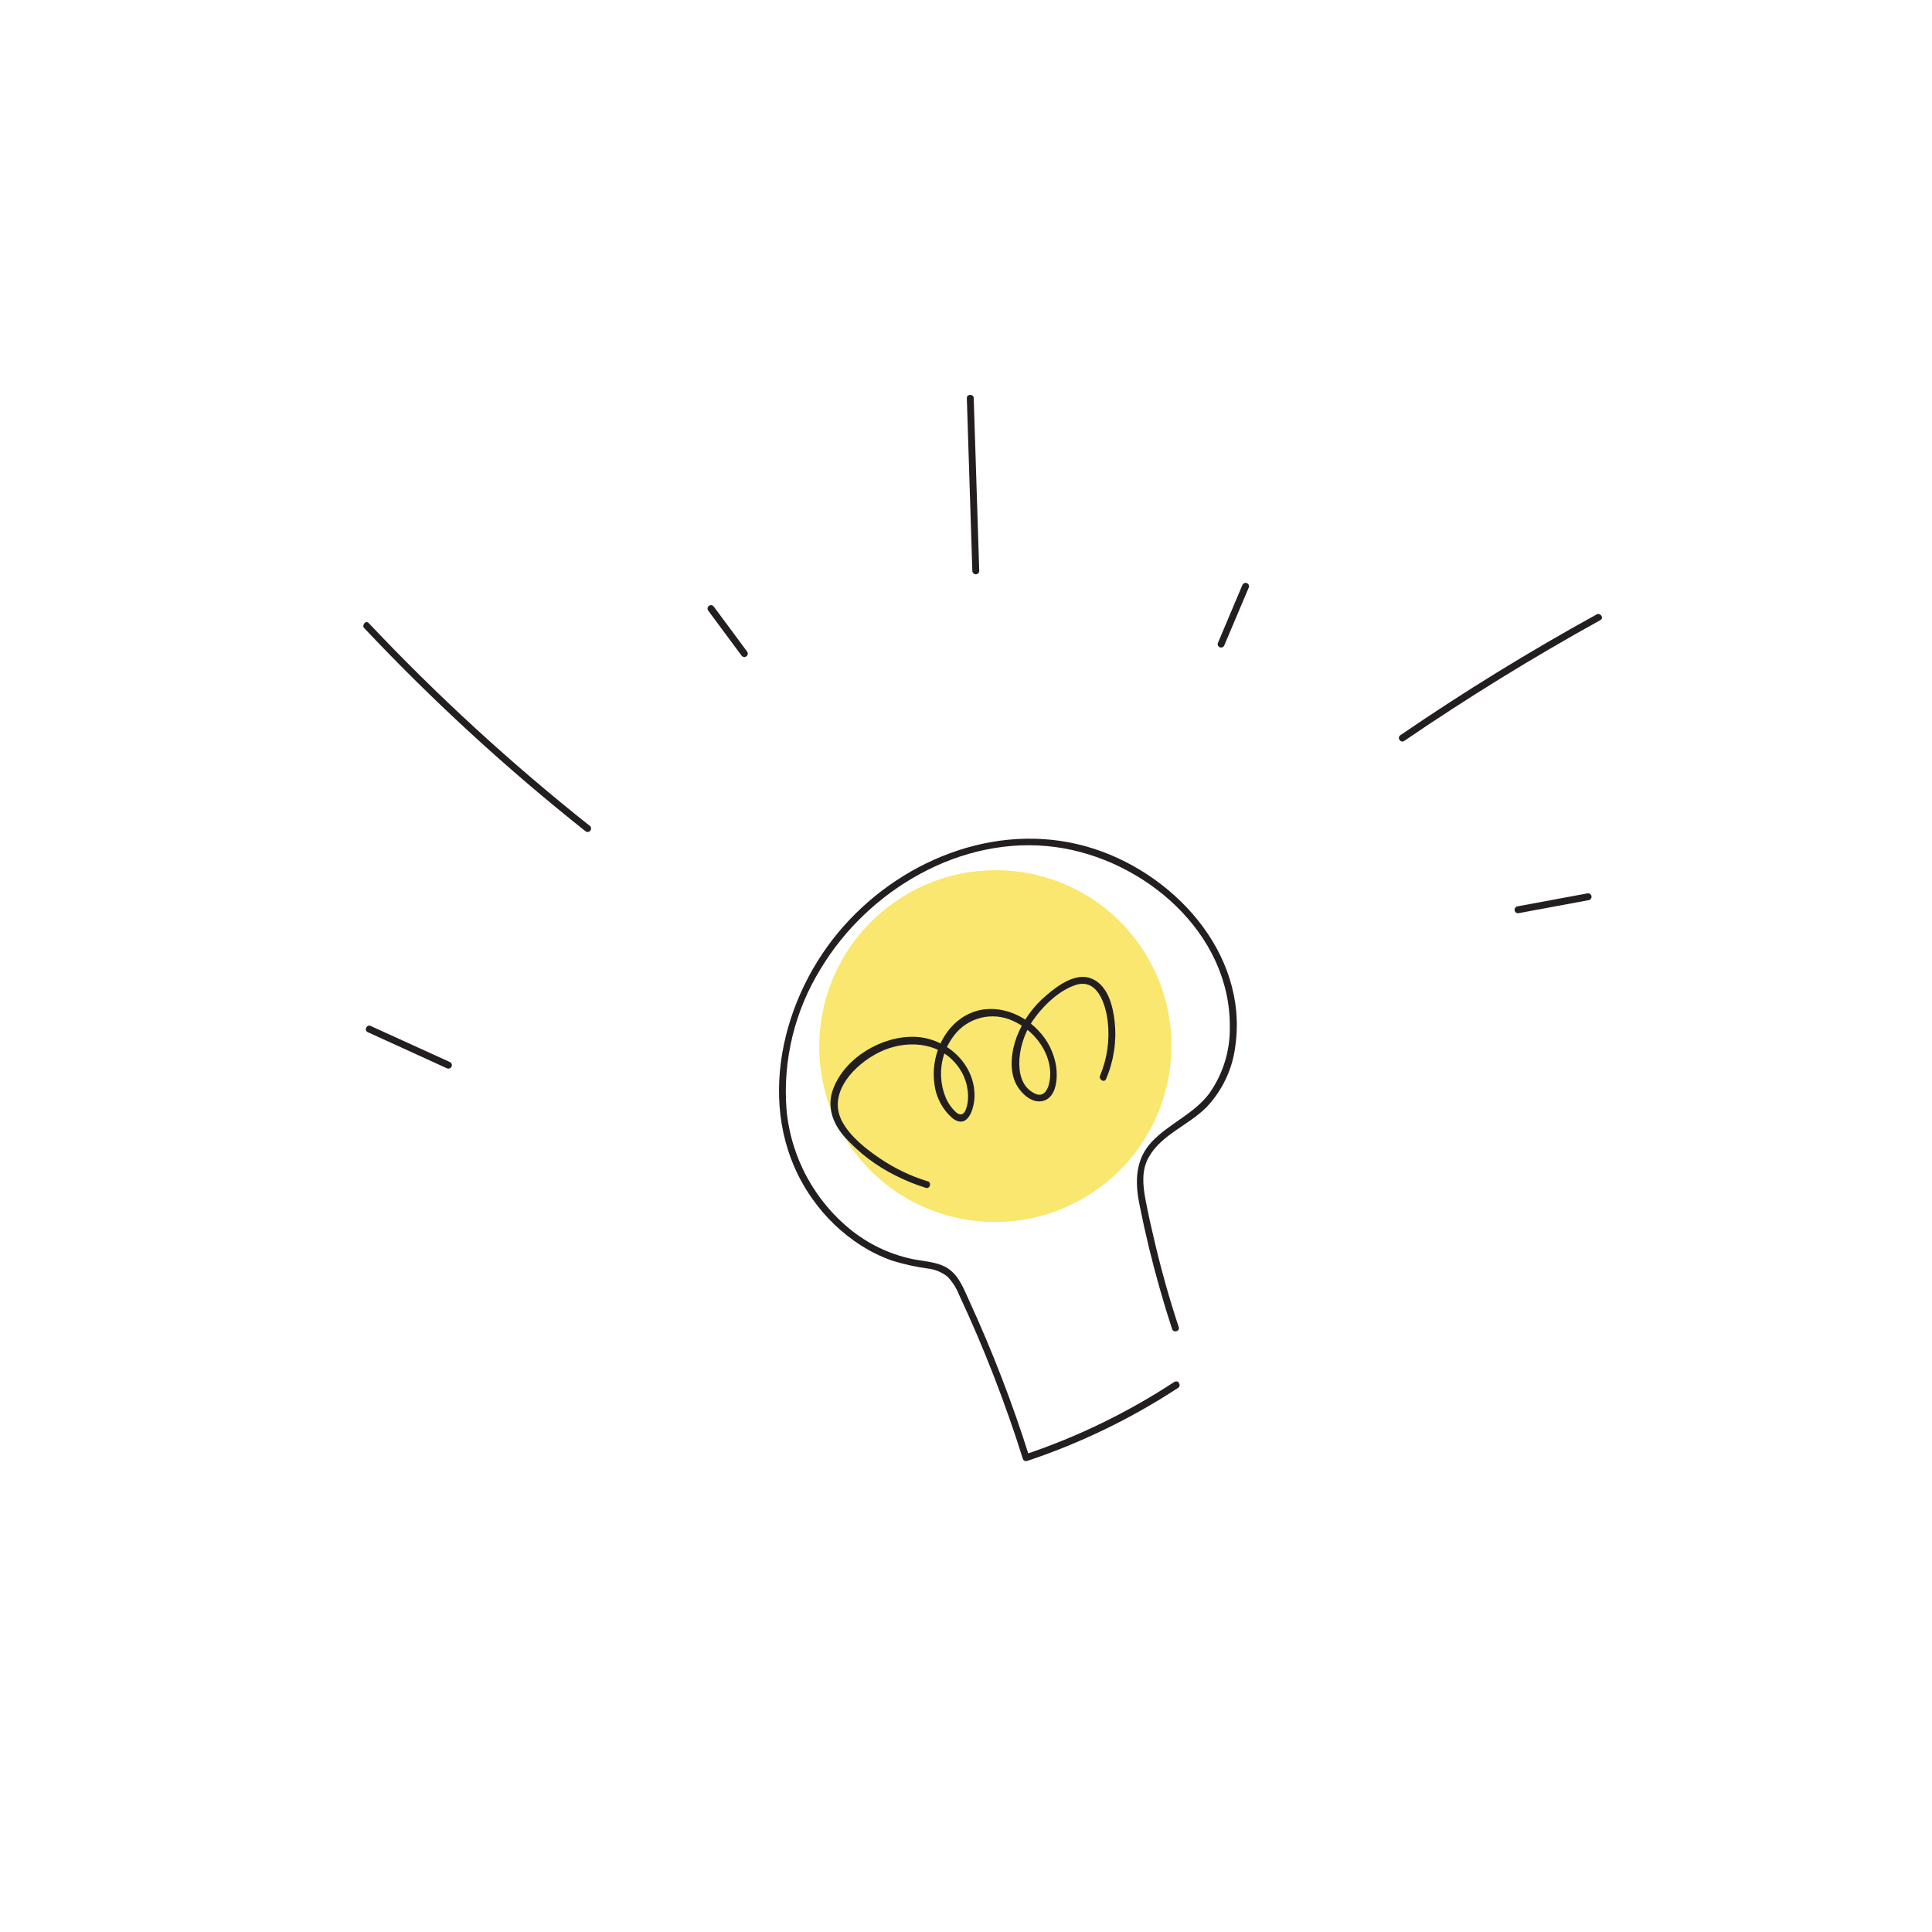
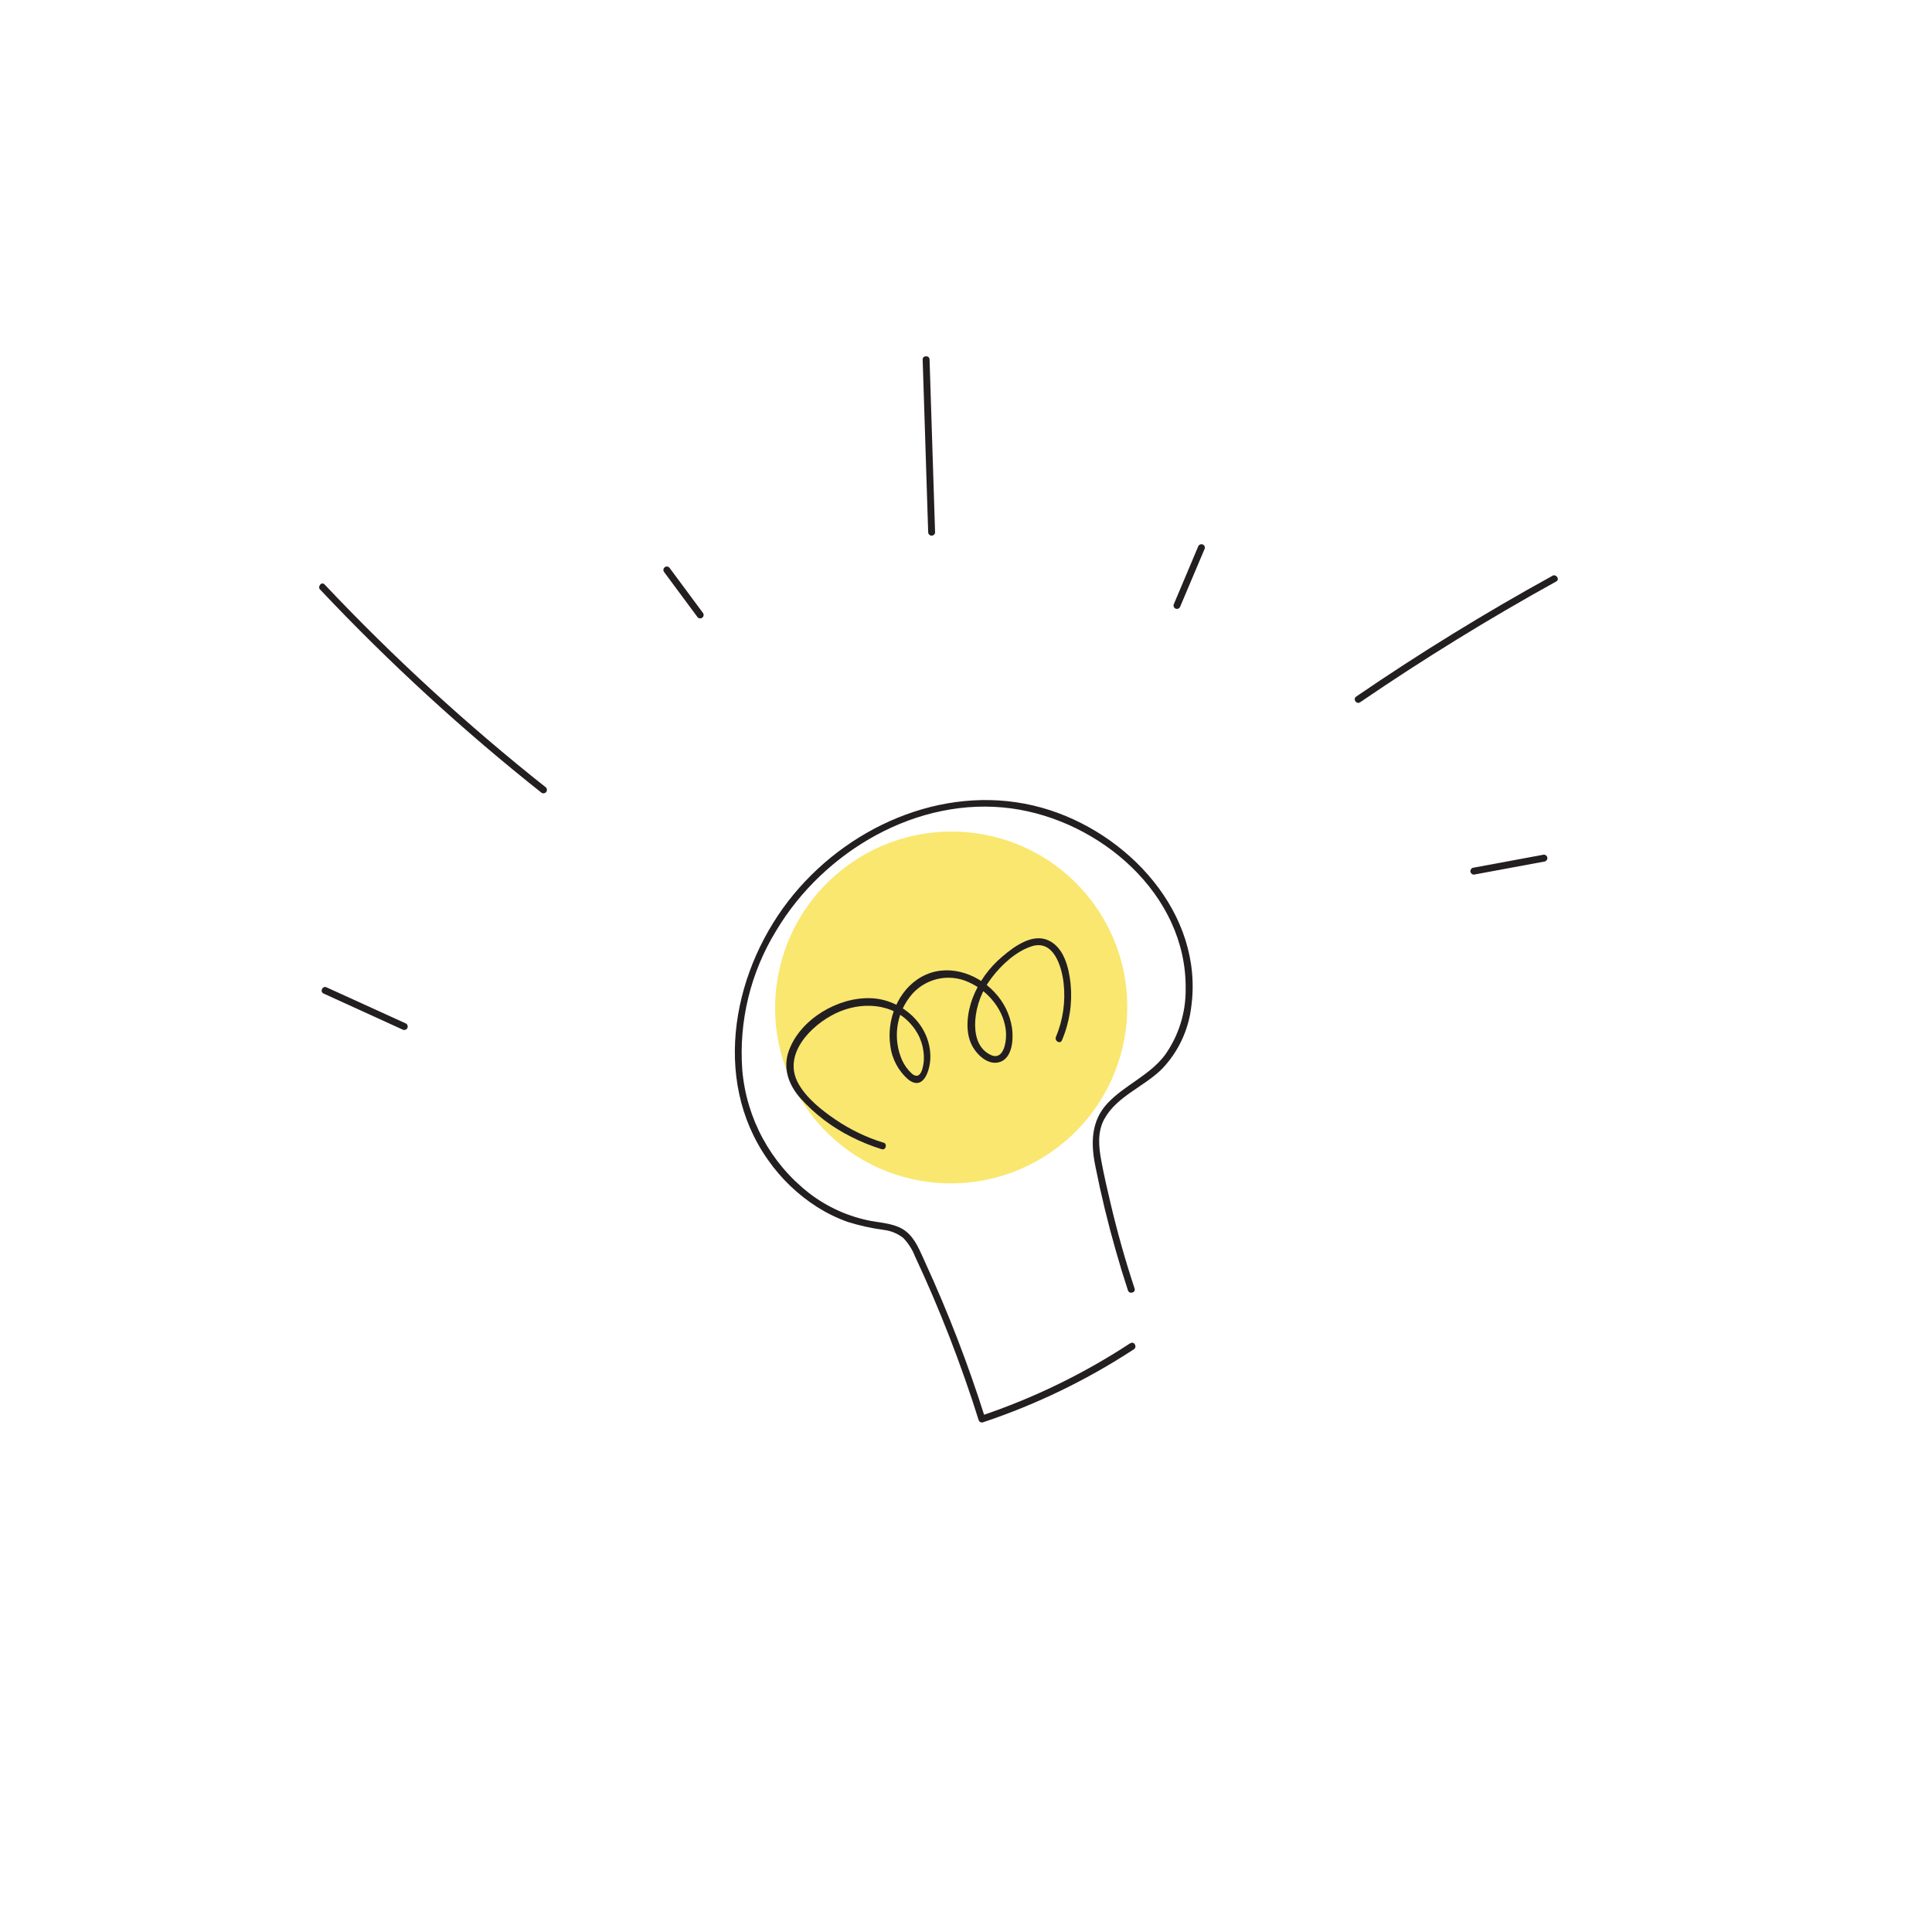
<svg xmlns="http://www.w3.org/2000/svg" width="350" height="350" viewBox="0 0 350 350">
-   <g id="Group_66" data-name="Group 66" transform="translate(-3767 525)">
-     <rect id="Rectangle_5" data-name="Rectangle 5" width="350" height="350" transform="translate(3767 -525)" fill="none" />
-     <g id="Group_17" data-name="Group 17" transform="translate(-450.348 -1910.871) rotate(30)">
-       <ellipse id="Ellipse_12" data-name="Ellipse 12" cx="31.93" cy="31.84" rx="31.93" ry="31.84" transform="translate(4553.734 -819.294) rotate(-64.64)" fill="#f9e76f" />
-       <path id="Path_21" data-name="Path 21" d="M180.84,93.86A117.181,117.181,0,0,1,164,118.76h.88a241.932,241.932,0,0,0-23.6-19.06c-1.76-1.24-3.58-2.77-5.78-3.08s-4.32.78-6.36,1.52a26.49,26.49,0,0,1-12.33,1.25A31.68,31.68,0,0,1,95.24,86.15a42.35,42.35,0,0,1-7.31-25c.26-16.72,9.95-33.9,25.79-40.42,15-6.16,35.29-2.43,43.7,12.48a20.27,20.27,0,0,1,2.76,12.32c-.57,4.55-3.54,8.24-4.61,12.63s1,8,3.89,11.22q5.13,5.85,10.72,11.25,2.7,2.63,5.51,5.14c.59.54,1.48-.35.88-.89q-6-5.35-11.46-11.16c-1.81-1.92-3.61-3.85-5.32-5.85s-3.26-4.17-3.32-6.85c-.11-4.72,3.35-8.7,4.52-13.12a19.56,19.56,0,0,0-1-12.24c-6.43-15.92-25.91-21.8-41.52-17.81-16.62,4.25-28.26,19.46-31.08,36-2.88,16.89,3.61,36.5,20,44.05a31.58,31.58,0,0,0,12,2.95,28,28,0,0,0,6.13-.43,40.419,40.419,0,0,0,6.36-2,7,7,0,0,1,3.81-.52,10,10,0,0,1,3.48,1.8c2.16,1.5,4.29,3.05,6.39,4.62q6.45,4.83,12.54,10.07,3,2.56,5.9,5.24a.63.63,0,0,0,.88,0,118.15,118.15,0,0,0,17.08-25.15c.36-.71-.72-1.35-1.08-.63Z" transform="translate(4473.842 -891.91)" fill="#231f20" />
-       <path id="Path_22" data-name="Path 22" d="M124,84.74a32.52,32.52,0,0,1-9.69.73c-3-.22-6.42-.73-9-2.26-5.25-3.07-3.38-10.3-.56-14.43s8-6.93,13.09-5a9.08,9.08,0,0,1,5.08,4.56c.51,1.12,1.25,3.37-.77,3a7.58,7.58,0,0,1-2.79-1.26,11.36,11.36,0,0,1-4.48-10.49,8.77,8.77,0,0,1,8-7.75c3.89-.39,8.23,1.26,10.4,4.63,1,1.6,2.15,4.87-.82,4.81-2.48,0-4.13-1.95-5.16-4a14.38,14.38,0,0,1-1.3-8.2c.36-2.9,1.41-6.32,3.4-8.54,2.83-3.16,6.62.46,8.41,2.91a19.55,19.55,0,0,1,3.63,9.08c.1.79,1.35.8,1.25,0a20.81,20.81,0,0,0-3.8-9.71c-1.68-2.3-4.28-5.07-7.42-4.75s-4.78,4.07-5.71,6.69a18.47,18.47,0,0,0-.91,9.23c.45,2.68,1.73,5.84,4.08,7.41,1.58,1.06,4.35,1.79,5.88.26,1.8-1.8.16-5-1.1-6.59a12,12,0,0,0-6-4c-4.65-1.42-10.19-.16-12.8,4.21-2.51,4.21-1.63,9.92,1.35,13.64a9.61,9.61,0,0,0,5.94,3.68c3.45.42,2.45-3.61,1.4-5.47-2.88-5.14-9.7-6.56-14.72-3.9-5.24,2.78-9.11,9.59-8.11,15.56.56,3.36,3,5.44,6.11,6.5a31,31,0,0,0,11.52,1.46,35.15,35.15,0,0,0,5.87-.82c.79-.18.45-1.38-.33-1.21Z" transform="translate(4473.842 -891.91)" fill="#231f20" />
+   <g id="Group_150" data-name="Group 150" transform="translate(-3715 544)">
+     <g id="Group_148" data-name="Group 148">
+       <rect id="Rectangle_5" data-name="Rectangle 5" width="350" height="350" transform="translate(3715 -544)" fill="none" />
+       <g id="Group_17" data-name="Group 17" transform="translate(-510.348 -1936.871) rotate(30)">
+         <ellipse id="Ellipse_12" data-name="Ellipse 12" cx="31.93" cy="31.84" rx="31.93" ry="31.84" transform="translate(4553.734 -819.294) rotate(-64.64)" fill="#f9e76f" />
+         <path id="Path_21" data-name="Path 21" d="M180.84,93.86A117.181,117.181,0,0,1,164,118.76h.88a241.932,241.932,0,0,0-23.6-19.06c-1.76-1.24-3.58-2.77-5.78-3.08s-4.32.78-6.36,1.52a26.49,26.49,0,0,1-12.33,1.25A31.68,31.68,0,0,1,95.24,86.15a42.35,42.35,0,0,1-7.31-25c.26-16.72,9.95-33.9,25.79-40.42,15-6.16,35.29-2.43,43.7,12.48a20.27,20.27,0,0,1,2.76,12.32c-.57,4.55-3.54,8.24-4.61,12.63s1,8,3.89,11.22q5.13,5.85,10.72,11.25,2.7,2.63,5.51,5.14c.59.54,1.48-.35.88-.89q-6-5.35-11.46-11.16c-1.81-1.92-3.61-3.85-5.32-5.85s-3.26-4.17-3.32-6.85c-.11-4.72,3.35-8.7,4.52-13.12a19.56,19.56,0,0,0-1-12.24c-6.43-15.92-25.91-21.8-41.52-17.81-16.62,4.25-28.26,19.46-31.08,36-2.88,16.89,3.61,36.5,20,44.05a31.58,31.58,0,0,0,12,2.95,28,28,0,0,0,6.13-.43,40.419,40.419,0,0,0,6.36-2,7,7,0,0,1,3.81-.52,10,10,0,0,1,3.48,1.8c2.16,1.5,4.29,3.05,6.39,4.62q6.45,4.83,12.54,10.07,3,2.56,5.9,5.24a.63.63,0,0,0,.88,0,118.15,118.15,0,0,0,17.08-25.15c.36-.71-.72-1.35-1.08-.63Z" transform="translate(4473.842 -891.91)" fill="#231f20" />
+         <path id="Path_22" data-name="Path 22" d="M124,84.74a32.52,32.52,0,0,1-9.69.73c-3-.22-6.42-.73-9-2.26-5.25-3.07-3.38-10.3-.56-14.43s8-6.93,13.09-5a9.08,9.08,0,0,1,5.08,4.56c.51,1.12,1.25,3.37-.77,3a7.58,7.58,0,0,1-2.79-1.26,11.36,11.36,0,0,1-4.48-10.49,8.77,8.77,0,0,1,8-7.75c3.89-.39,8.23,1.26,10.4,4.63,1,1.6,2.15,4.87-.82,4.81-2.48,0-4.13-1.95-5.16-4a14.38,14.38,0,0,1-1.3-8.2c.36-2.9,1.41-6.32,3.4-8.54,2.83-3.16,6.62.46,8.41,2.91a19.55,19.55,0,0,1,3.63,9.08c.1.79,1.35.8,1.25,0a20.81,20.81,0,0,0-3.8-9.71c-1.68-2.3-4.28-5.07-7.42-4.75s-4.78,4.07-5.71,6.69a18.47,18.47,0,0,0-.91,9.23c.45,2.68,1.73,5.84,4.08,7.41,1.58,1.06,4.35,1.79,5.88.26,1.8-1.8.16-5-1.1-6.59a12,12,0,0,0-6-4c-4.65-1.42-10.19-.16-12.8,4.21-2.51,4.21-1.63,9.92,1.35,13.64a9.61,9.61,0,0,0,5.94,3.68c3.45.42,2.45-3.61,1.4-5.47-2.88-5.14-9.7-6.56-14.72-3.9-5.24,2.78-9.11,9.59-8.11,15.56.56,3.36,3,5.44,6.11,6.5a31,31,0,0,0,11.52,1.46,35.15,35.15,0,0,0,5.87-.82c.79-.18.45-1.38-.33-1.21Z" transform="translate(4473.842 -891.91)" fill="#231f20" />
+       </g>
+       <path id="Path_119" data-name="Path 119" d="M273.48,88.31l11.29,11.1a.63.63,0,0,0,.89-.88l-11.3-11.1c-.57-.57-1.46.32-.88.88Z" transform="translate(3486.434 -353.458) rotate(-20)" fill="#231f20" />
+       <path id="Path_120" data-name="Path 120" d="M290.83,40.58a377.1,377.1,0,0,0,25.11,48.33.63.63,0,0,0,1.08-.63A377.105,377.105,0,0,1,291.91,40c-.32-.74-1.39-.1-1.08.63Z" transform="translate(3485.817 -375.868) rotate(-20)" fill="#231f20" />
+       <path id="Path_121" data-name="Path 121" d="M336.26,57.33l2.89,9.73a.622.622,0,1,0,1.2-.33L337.46,57a.622.622,0,0,0-1.2.33Z" transform="translate(3499.706 -379.252) rotate(-20)" fill="#231f20" />
+       <path id="Path_122" data-name="Path 122" d="M383.63,31.84l1,31.35a.63.63,0,0,0,1.25,0l-1-31.35c0-.8-1.28-.8-1.25,0Z" transform="translate(3498.52 -510.7)" fill="#231f20" />
+       <path id="Path_123" data-name="Path 123" d="M428.52,57.75,424.1,68.22a.62.62,0,0,0,.44.77.64.64,0,0,0,.76-.44l4.43-10.47a.63.63,0,0,0-.44-.77.65.65,0,0,0-.77.44Z" transform="translate(3503.52 -502.7)" fill="#231f20" />
+       <path id="Path_124" data-name="Path 124" d="M496.36,55q-16.25,13.09-31.17,27.7c-.58.57.31,1.45.88.89Q481,69,497.24,55.87c.63-.51-.26-1.39-.88-.89Z" transform="matrix(0.985, 0.174, -0.174, 0.985, 3516.864, -580.212)" fill="#231f20" />
+       <path id="Path_125" data-name="Path 125" d="M479.52,103.19l11.25-6.63a.63.63,0,0,0-.63-1.08l-11.25,6.63a.63.63,0,0,0,.63,1.08Z" transform="translate(3566.733 -646.531) rotate(20)" fill="#231f20" />
    </g>
-     <path id="Path_119" data-name="Path 119" d="M273.48,88.31l11.29,11.1a.63.63,0,0,0,.89-.88l-11.3-11.1c-.57-.57-1.46.32-.88.88Z" transform="translate(3546.434 -327.458) rotate(-20)" fill="#231f20" />
-     <path id="Path_120" data-name="Path 120" d="M290.83,40.58a377.1,377.1,0,0,0,25.11,48.33.63.63,0,0,0,1.08-.63A377.105,377.105,0,0,1,291.91,40c-.32-.74-1.39-.1-1.08.63Z" transform="translate(3545.817 -349.868) rotate(-20)" fill="#231f20" />
-     <path id="Path_121" data-name="Path 121" d="M336.26,57.33l2.89,9.73a.622.622,0,1,0,1.2-.33L337.46,57a.622.622,0,0,0-1.2.33Z" transform="translate(3559.706 -353.252) rotate(-20)" fill="#231f20" />
-     <path id="Path_122" data-name="Path 122" d="M383.63,31.84l1,31.35a.63.63,0,0,0,1.25,0l-1-31.35c0-.8-1.28-.8-1.25,0Z" transform="translate(3558.52 -484.7)" fill="#231f20" />
-     <path id="Path_123" data-name="Path 123" d="M428.52,57.75,424.1,68.22a.62.62,0,0,0,.44.77.64.64,0,0,0,.76-.44l4.43-10.47a.63.63,0,0,0-.44-.77.65.65,0,0,0-.77.44Z" transform="translate(3563.52 -476.7)" fill="#231f20" />
-     <path id="Path_124" data-name="Path 124" d="M496.36,55q-16.25,13.09-31.17,27.7c-.58.57.31,1.45.88.89Q481,69,497.24,55.87c.63-.51-.26-1.39-.88-.89Z" transform="matrix(0.985, 0.174, -0.174, 0.985, 3576.864, -554.212)" fill="#231f20" />
-     <path id="Path_125" data-name="Path 125" d="M479.52,103.19l11.25-6.63a.63.63,0,0,0-.63-1.08l-11.25,6.63a.63.63,0,0,0,.63,1.08Z" transform="translate(3626.733 -620.531) rotate(20)" fill="#231f20" />
  </g>
</svg>
